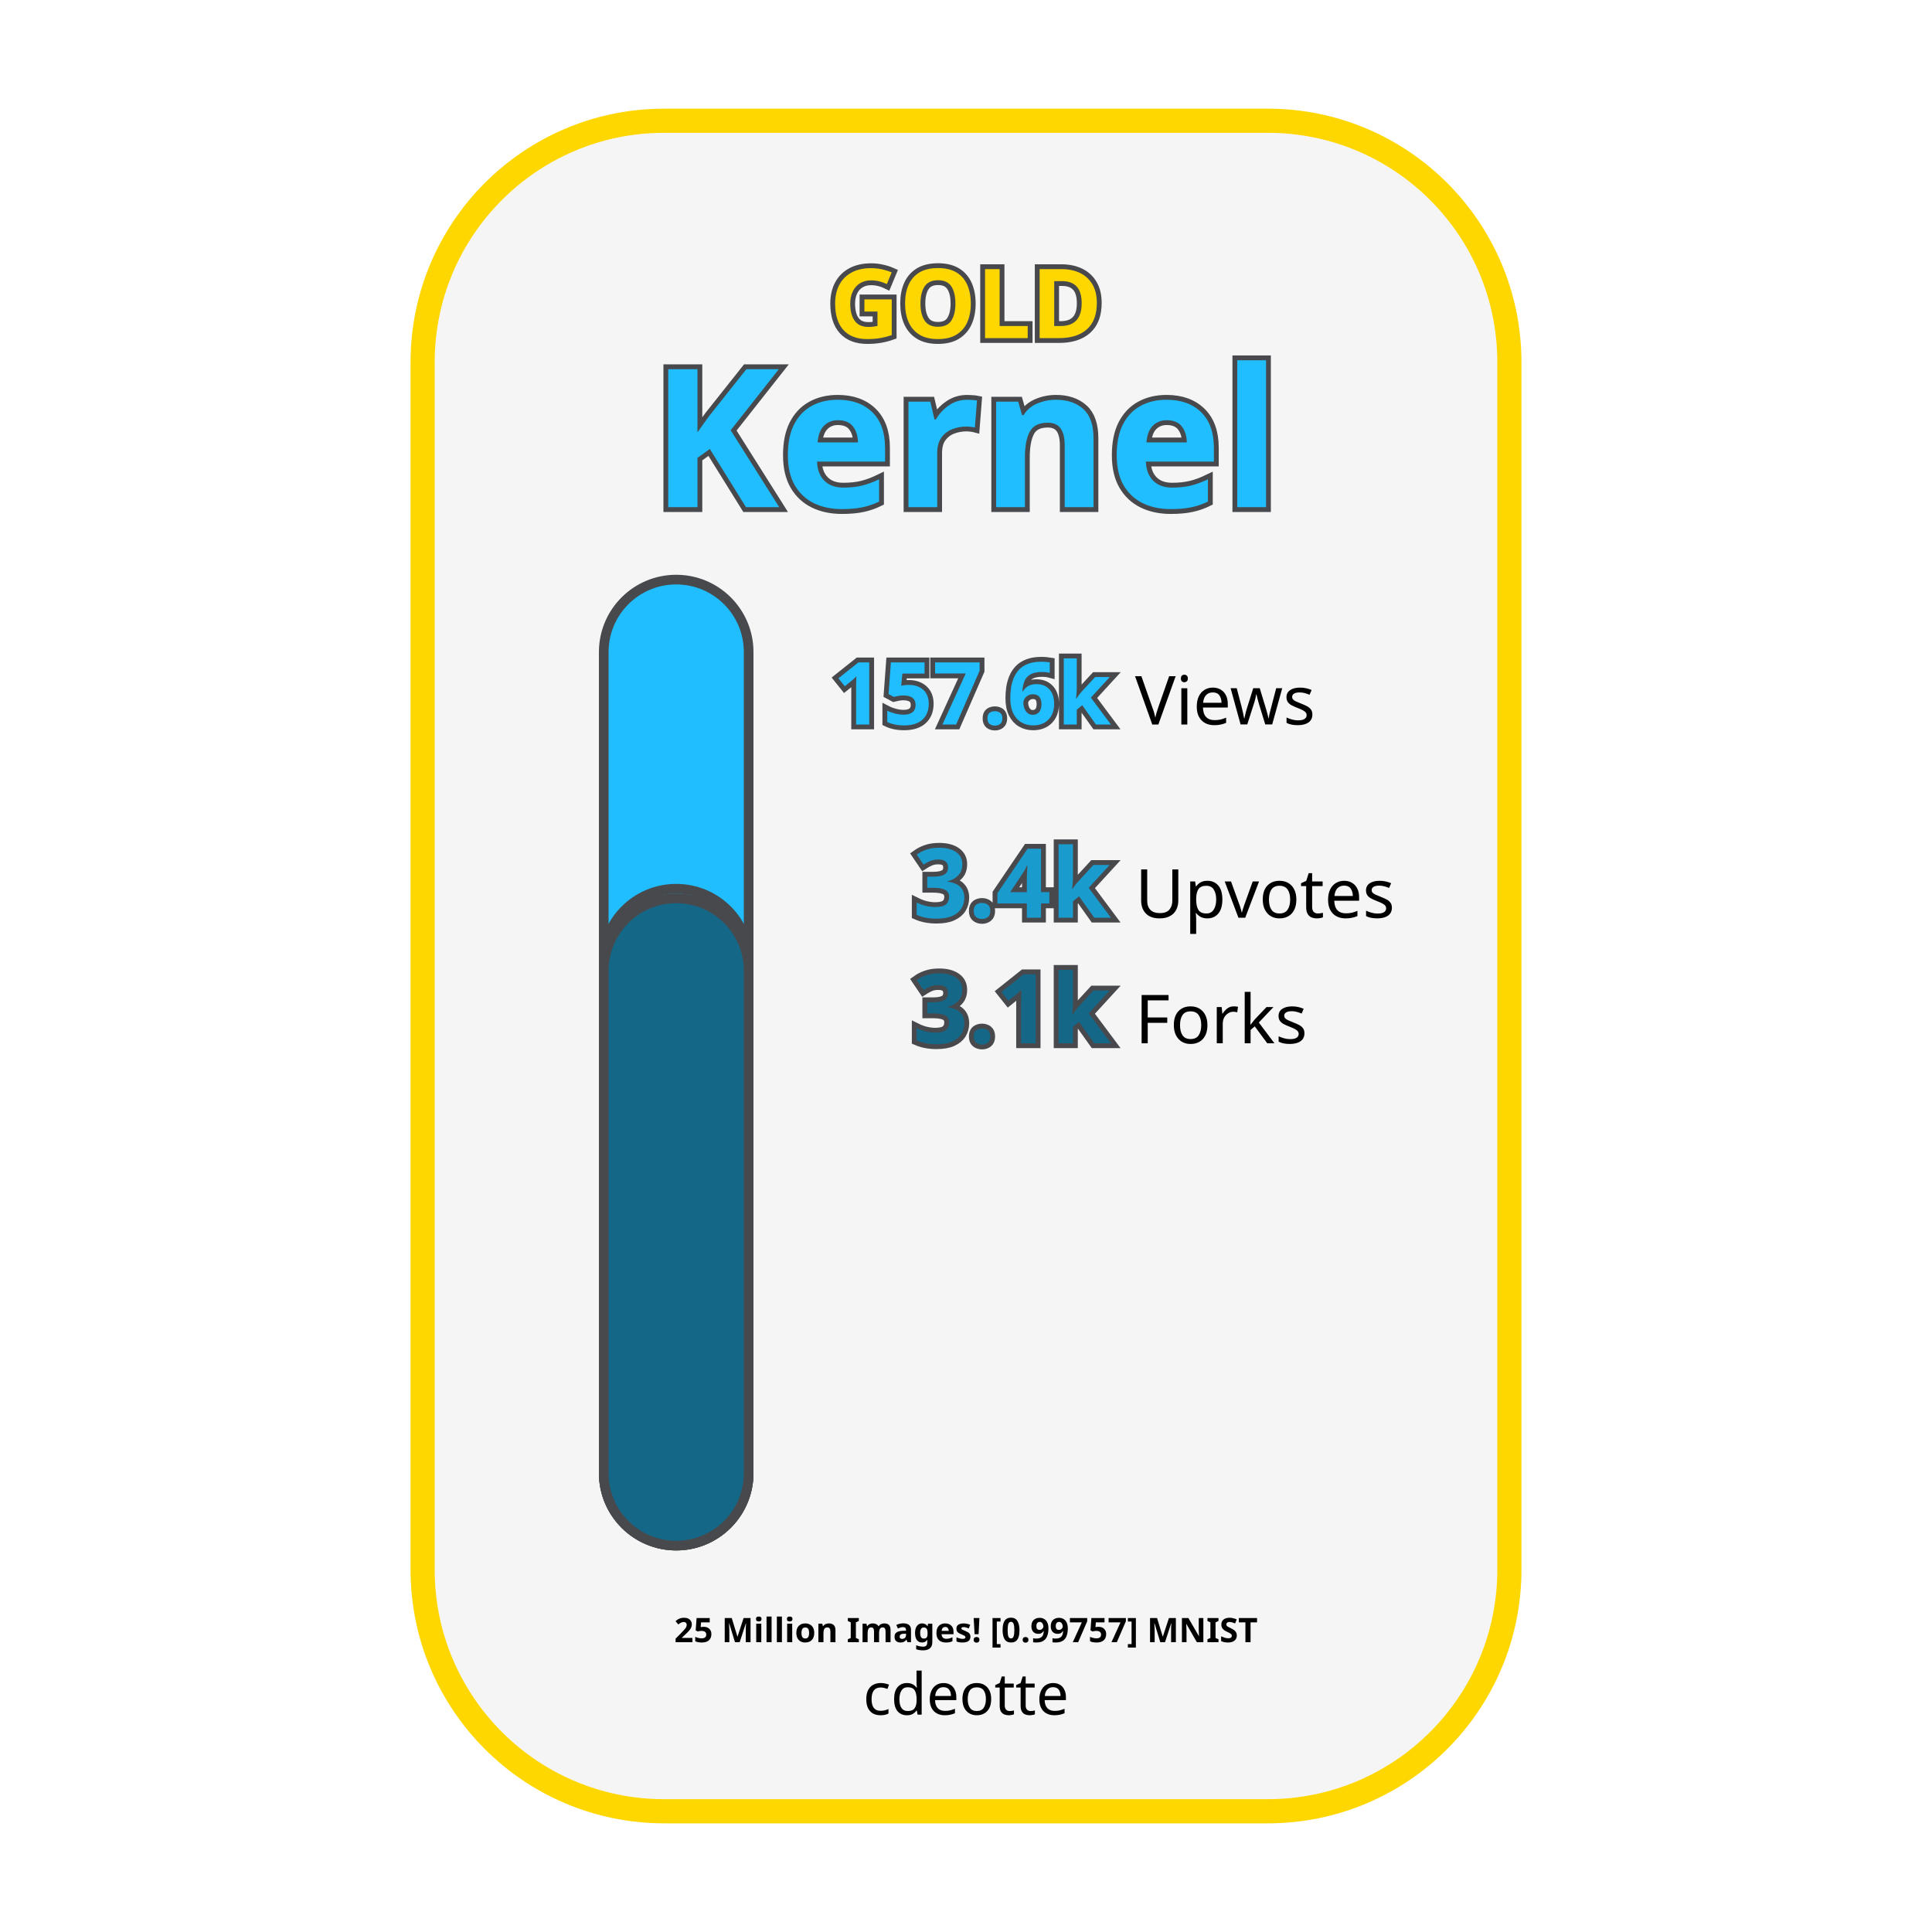
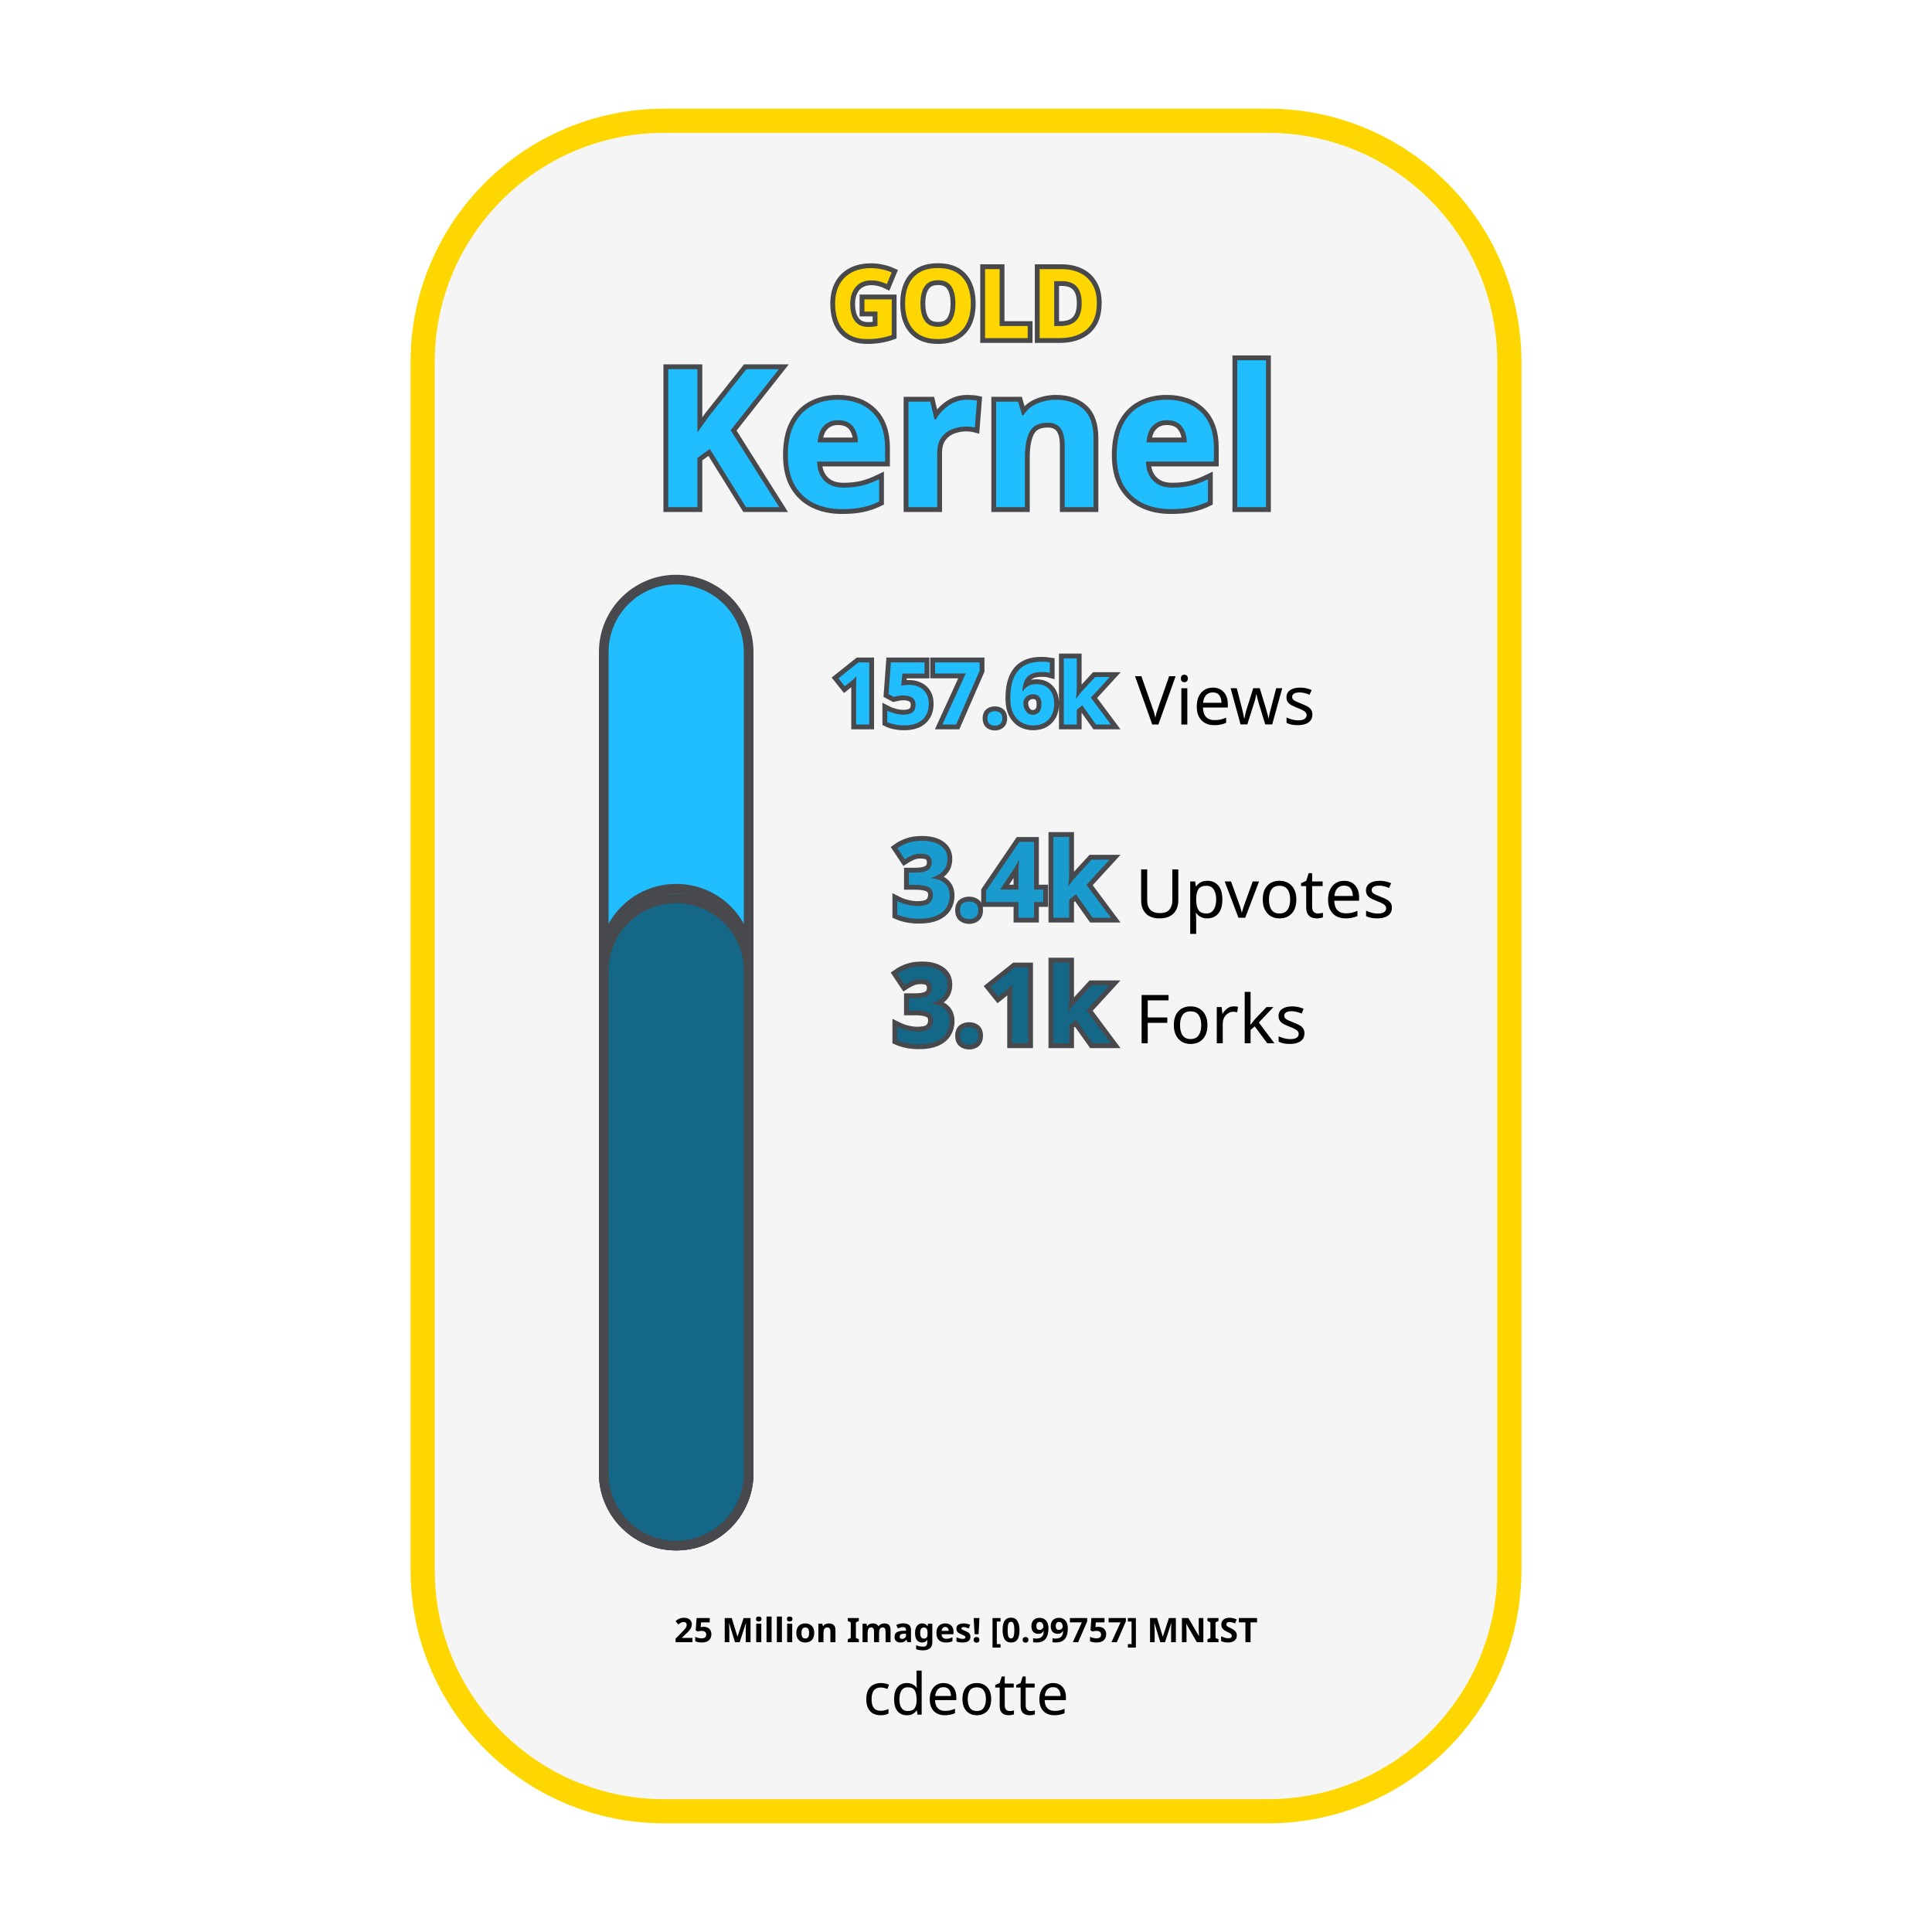
- <svg xmlns="http://www.w3.org/2000/svg" width="400" height="400" viewBox="0 0 400 400" fill="none">
+ <svg xmlns="http://www.w3.org/2000/svg" width="200" height="200" viewBox="0 0 400 400" fill="none">
  <style>
  text { font-family: Verdana, sans-serif; }
  .t   { font-weight: bold; }
  .m   { text-anchor: middle; }
  .e   { font-weight: bold; text-anchor: end; }
  .o   { paint-order: stroke; stroke: #47494D; stroke-width: 2px; }
</style>
  <rect x="87.5" y="25" rx="50" width="225" height="350" fill="#F5F5F5" stroke="#FFD700" stroke-width="5" />
  <text fill="#FFD700" font-size="20" x="200" y="70" class="t m o">GOLD</text>
  <text fill="#20BEFF" font-size="40" x="200" y="105" class="t m o">Kernel</text>
  <rect x="125" y="120" width="30" height="200" rx="15" fill="#20BEFF" stroke="#47494D" stroke-width="2" />
  <rect x="125" y="184" width="30" height="136" rx="15" fill="#1a9bce" stroke="#47494D" stroke-width="2" />
  <rect x="125" y="186" width="30" height="134" rx="15" fill="#156788" stroke="#47494D" stroke-width="2" />
  <text x="230" y="150" fill="#20BEFF" class="t o e" font-size="18">157.6k</text>
  <text x="235" y="150" fill="#000000" font-size="14">Views</text>
-   <text x="230" y="190" fill="#1a9bce" class="t o e" font-size="20">3.4k</text>
+   <text x="230" y="190" fill="#1a9bce" class="t o e" font-size="22">3.4k</text>
  <text x="235" y="190" fill="#000000" font-size="14">Upvotes</text>
-   <text x="230" y="216" fill="#156788" class="t o e" font-size="20">3.1k</text>
+   <text x="230" y="216" fill="#156788" class="t o e" font-size="22">3.1k</text>
  <text x="235" y="216" fill="#000000" font-size="14">Forks</text>
  <text x="200" y="340" fill="#000000" class="t m" font-size="7">25 Million Images! [0.99757] MNIST</text>
  <text x="200" y="355" fill="#000000" class="m" font-size="12">cdeotte</text>
</svg>
